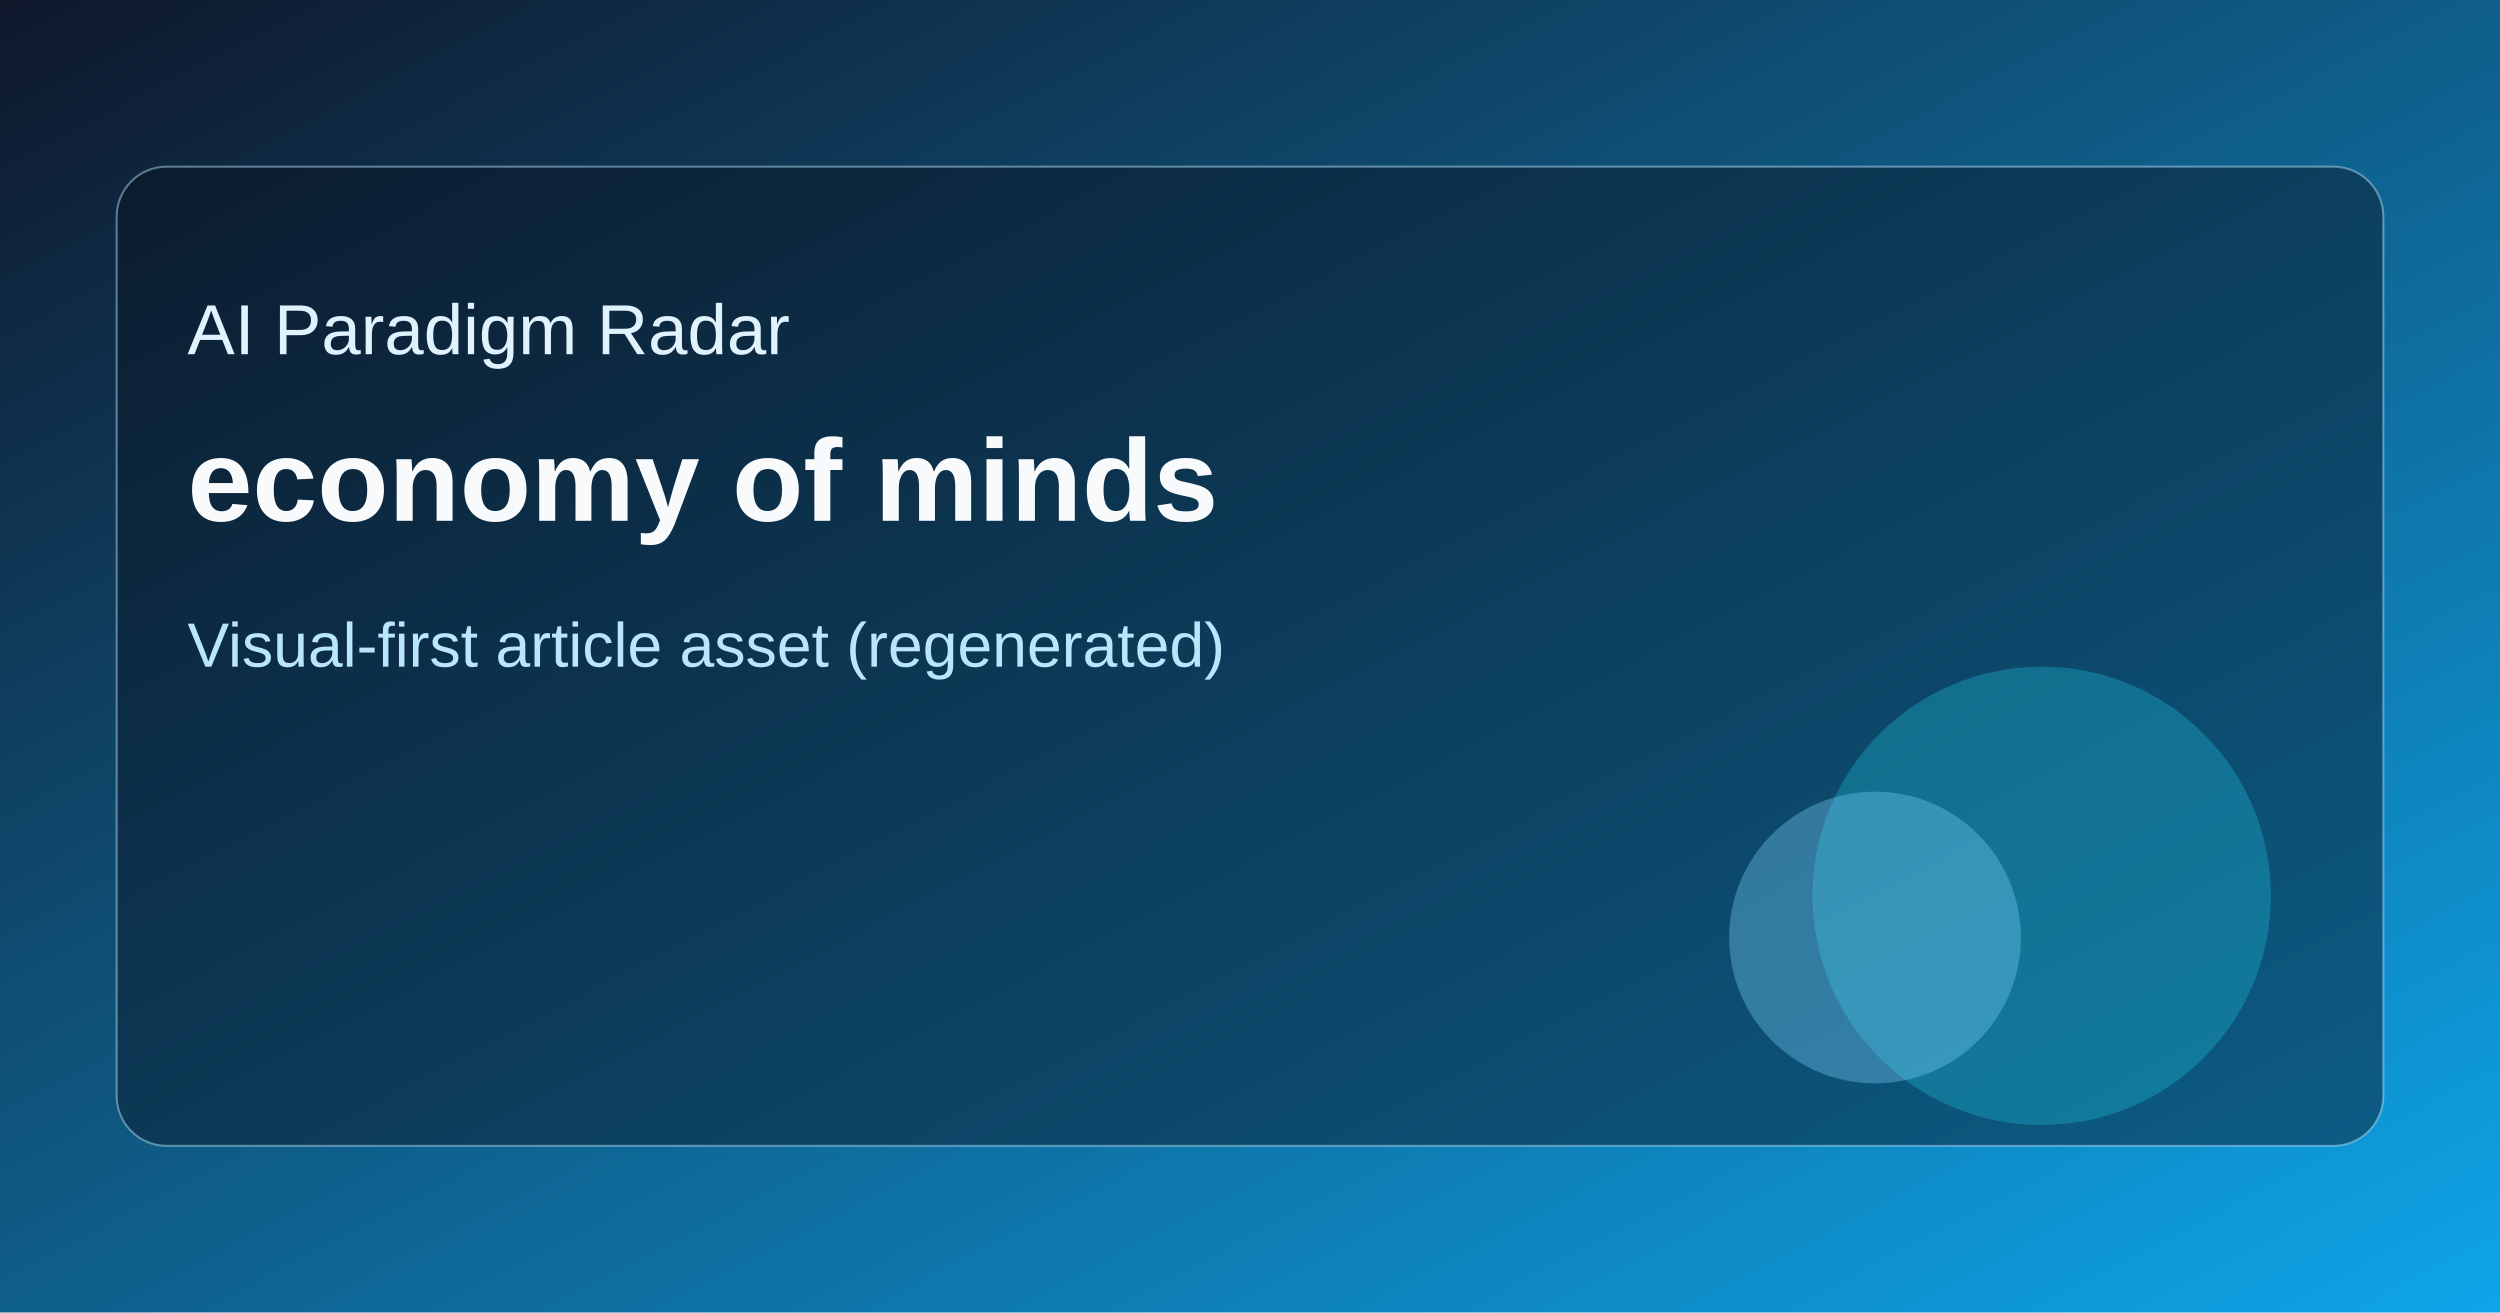
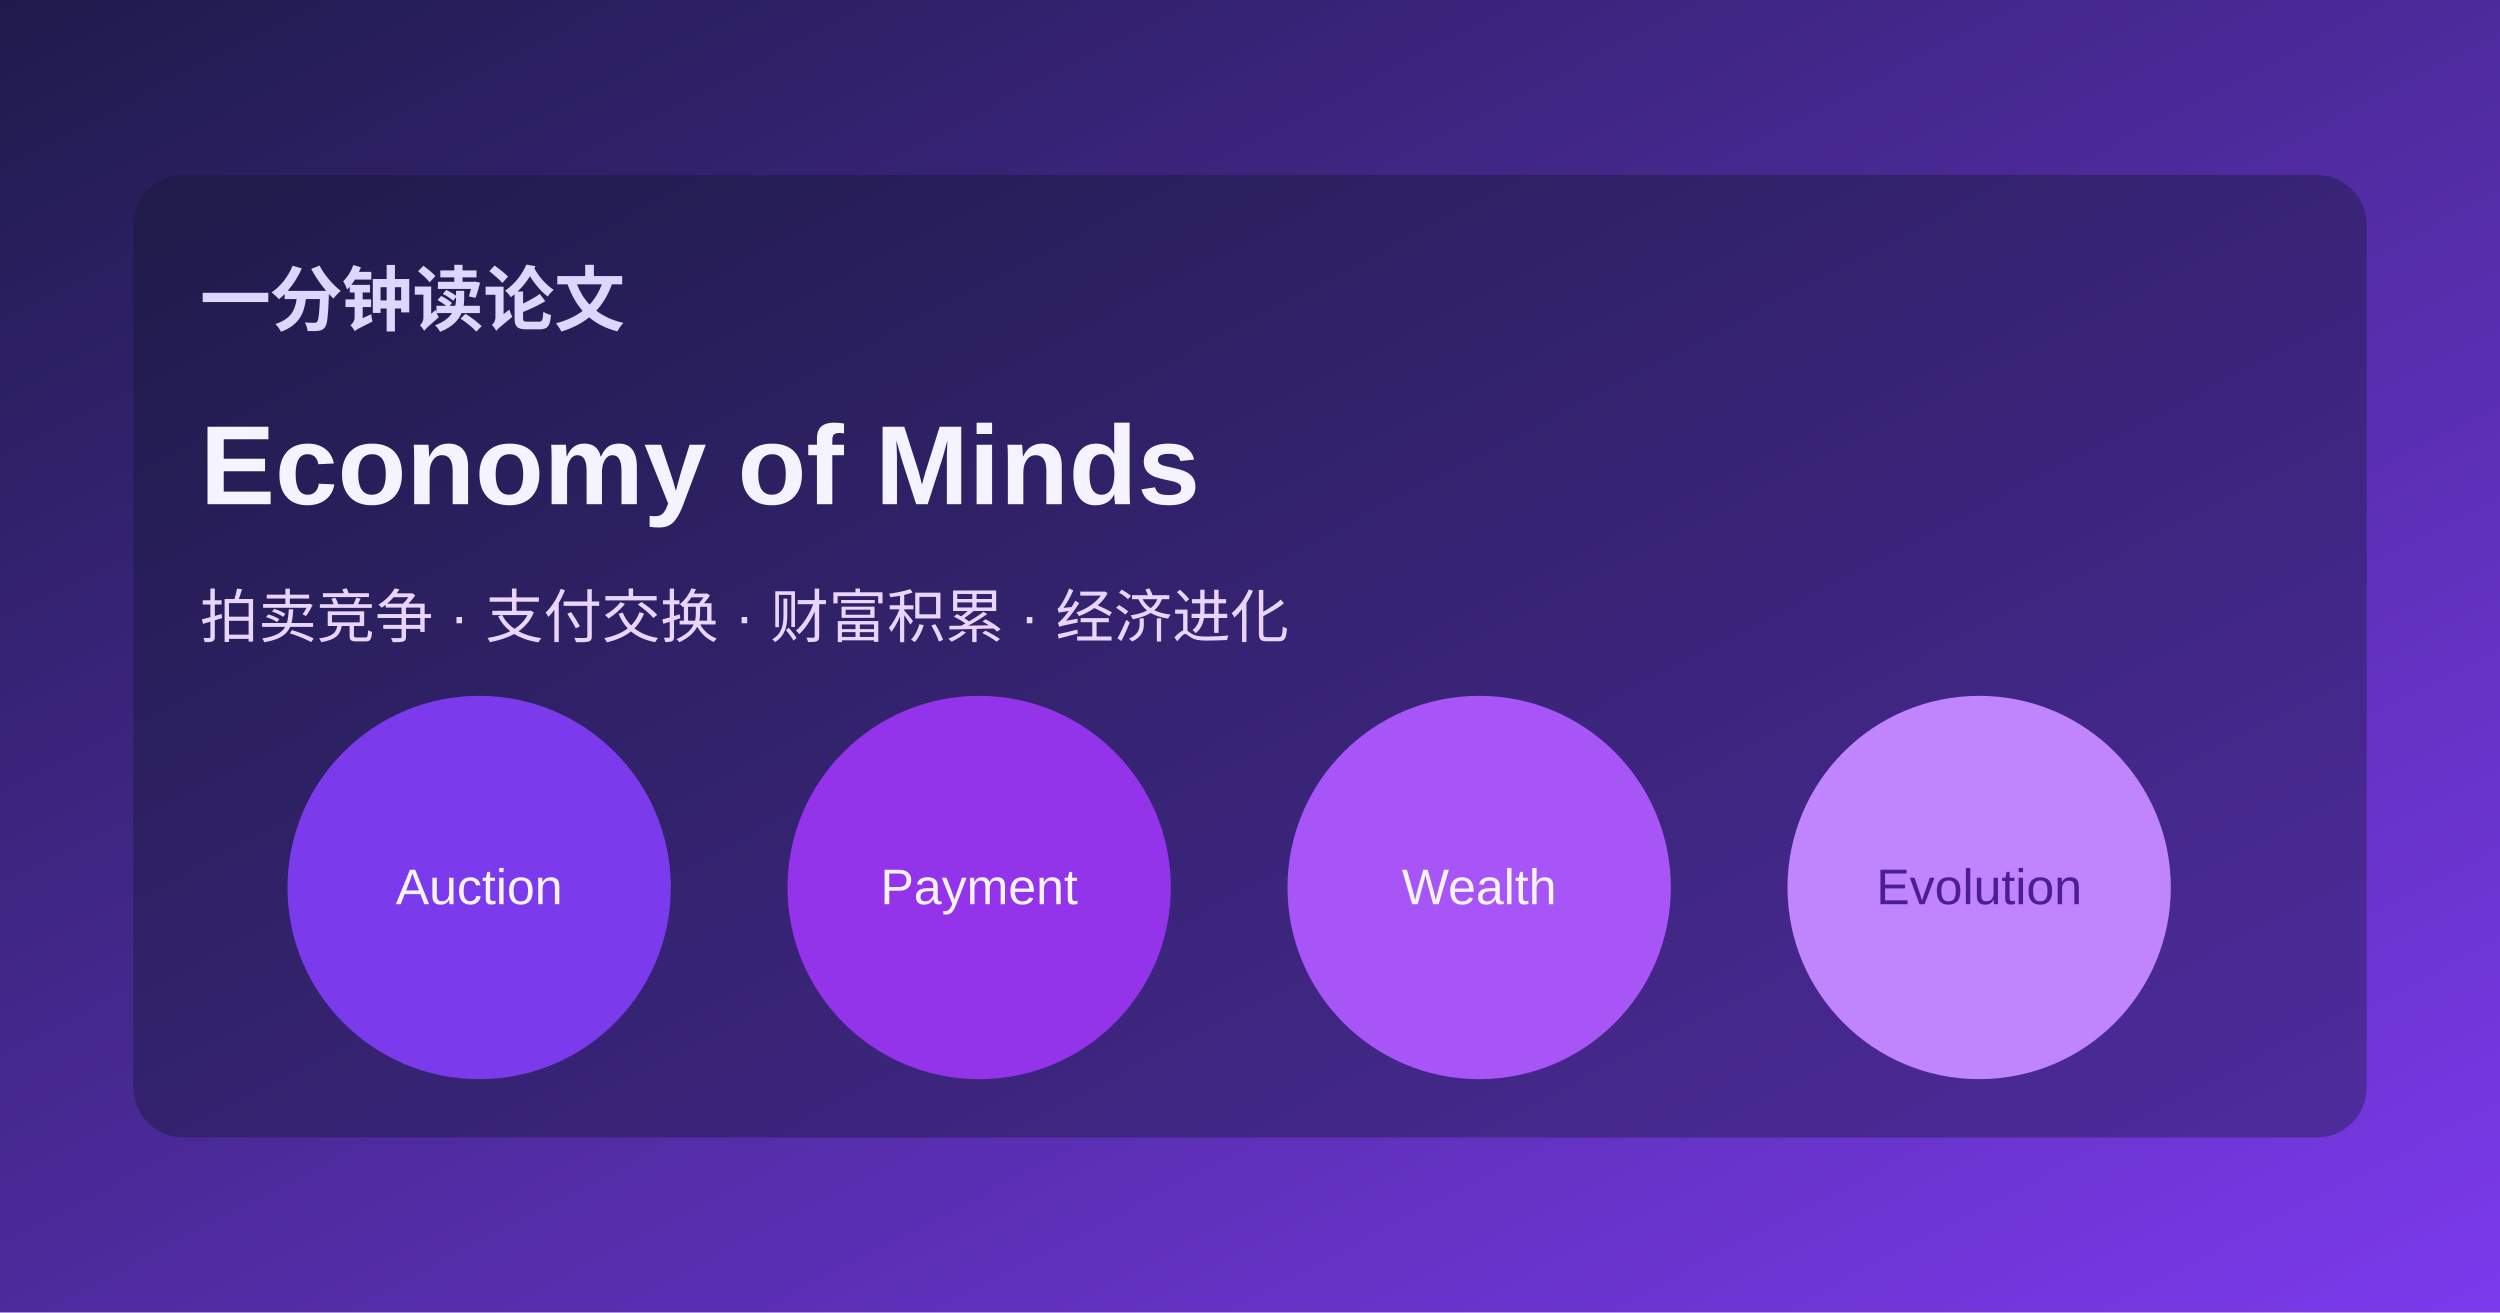
<svg xmlns="http://www.w3.org/2000/svg" width="1200" height="630" viewBox="0 0 1200 630">
  <defs>
-     <linearGradient id="g" x1="0" y1="0" x2="1" y2="1">
-       <stop offset="0%" stop-color="#0f172a" />
-       <stop offset="100%" stop-color="#0ea5e9" />
+     <linearGradient id="bg" x1="0" y1="0" x2="1" y2="1">
+       <stop offset="0%" stop-color="#1e1b4b" />
+       <stop offset="100%" stop-color="#7c3aed" />
    </linearGradient>
  </defs>
-   <rect width="1200" height="630" fill="url(#g)" />
-   <rect x="56" y="80" width="1088" height="470" rx="24" fill="#0b1220" fill-opacity="0.45" stroke="#bae6fd" stroke-opacity="0.45" />
-   <text x="90" y="170" fill="#e0f2fe" font-size="34" font-family="Arial">AI Paradigm Radar</text>
-   <text x="90" y="250" fill="#f8fafc" font-size="56" font-family="Arial" font-weight="700">economy of minds</text>
-   <text x="90" y="320" fill="#bae6fd" font-size="30" font-family="Arial">Visual-first article asset (regenerated)</text>
-   <circle cx="980" cy="430" r="110" fill="#22d3ee" fill-opacity="0.28" />
-   <circle cx="900" cy="450" r="70" fill="#7dd3fc" fill-opacity="0.35" />
+   <rect width="1200" height="630" fill="url(#bg)" />
+   <rect x="64" y="84" width="1072" height="462" rx="24" fill="#0f172a" fill-opacity="0.36" />
+   <text x="96" y="156" fill="#ddd6fe" font-size="34" font-family="Arial" font-weight="700">一分钟读论文</text>
+   <text x="96" y="242" fill="#f5f3ff" font-size="54" font-family="Arial" font-weight="700">Economy of Minds</text>
+   <text x="96" y="306" fill="#e9d5ff" font-size="28" font-family="Arial">拍卖竞争 · 支付交换 · 财富积累 · 经济进化</text>
+   <circle cx="230" cy="426" r="92" fill="#7c3aed" />
+   <text x="230" y="434" fill="#f5f3ff" font-size="24" font-family="Arial" text-anchor="middle">Auction</text>
+   <circle cx="470" cy="426" r="92" fill="#9333ea" />
+   <text x="470" y="434" fill="#f5f3ff" font-size="24" font-family="Arial" text-anchor="middle">Payment</text>
+   <circle cx="710" cy="426" r="92" fill="#a855f7" />
+   <text x="710" y="434" fill="#f5f3ff" font-size="24" font-family="Arial" text-anchor="middle">Wealth</text>
+   <circle cx="950" cy="426" r="92" fill="#c084fc" />
+   <text x="950" y="434" fill="#4c1d95" font-size="24" font-family="Arial" text-anchor="middle">Evolution</text>
</svg>
